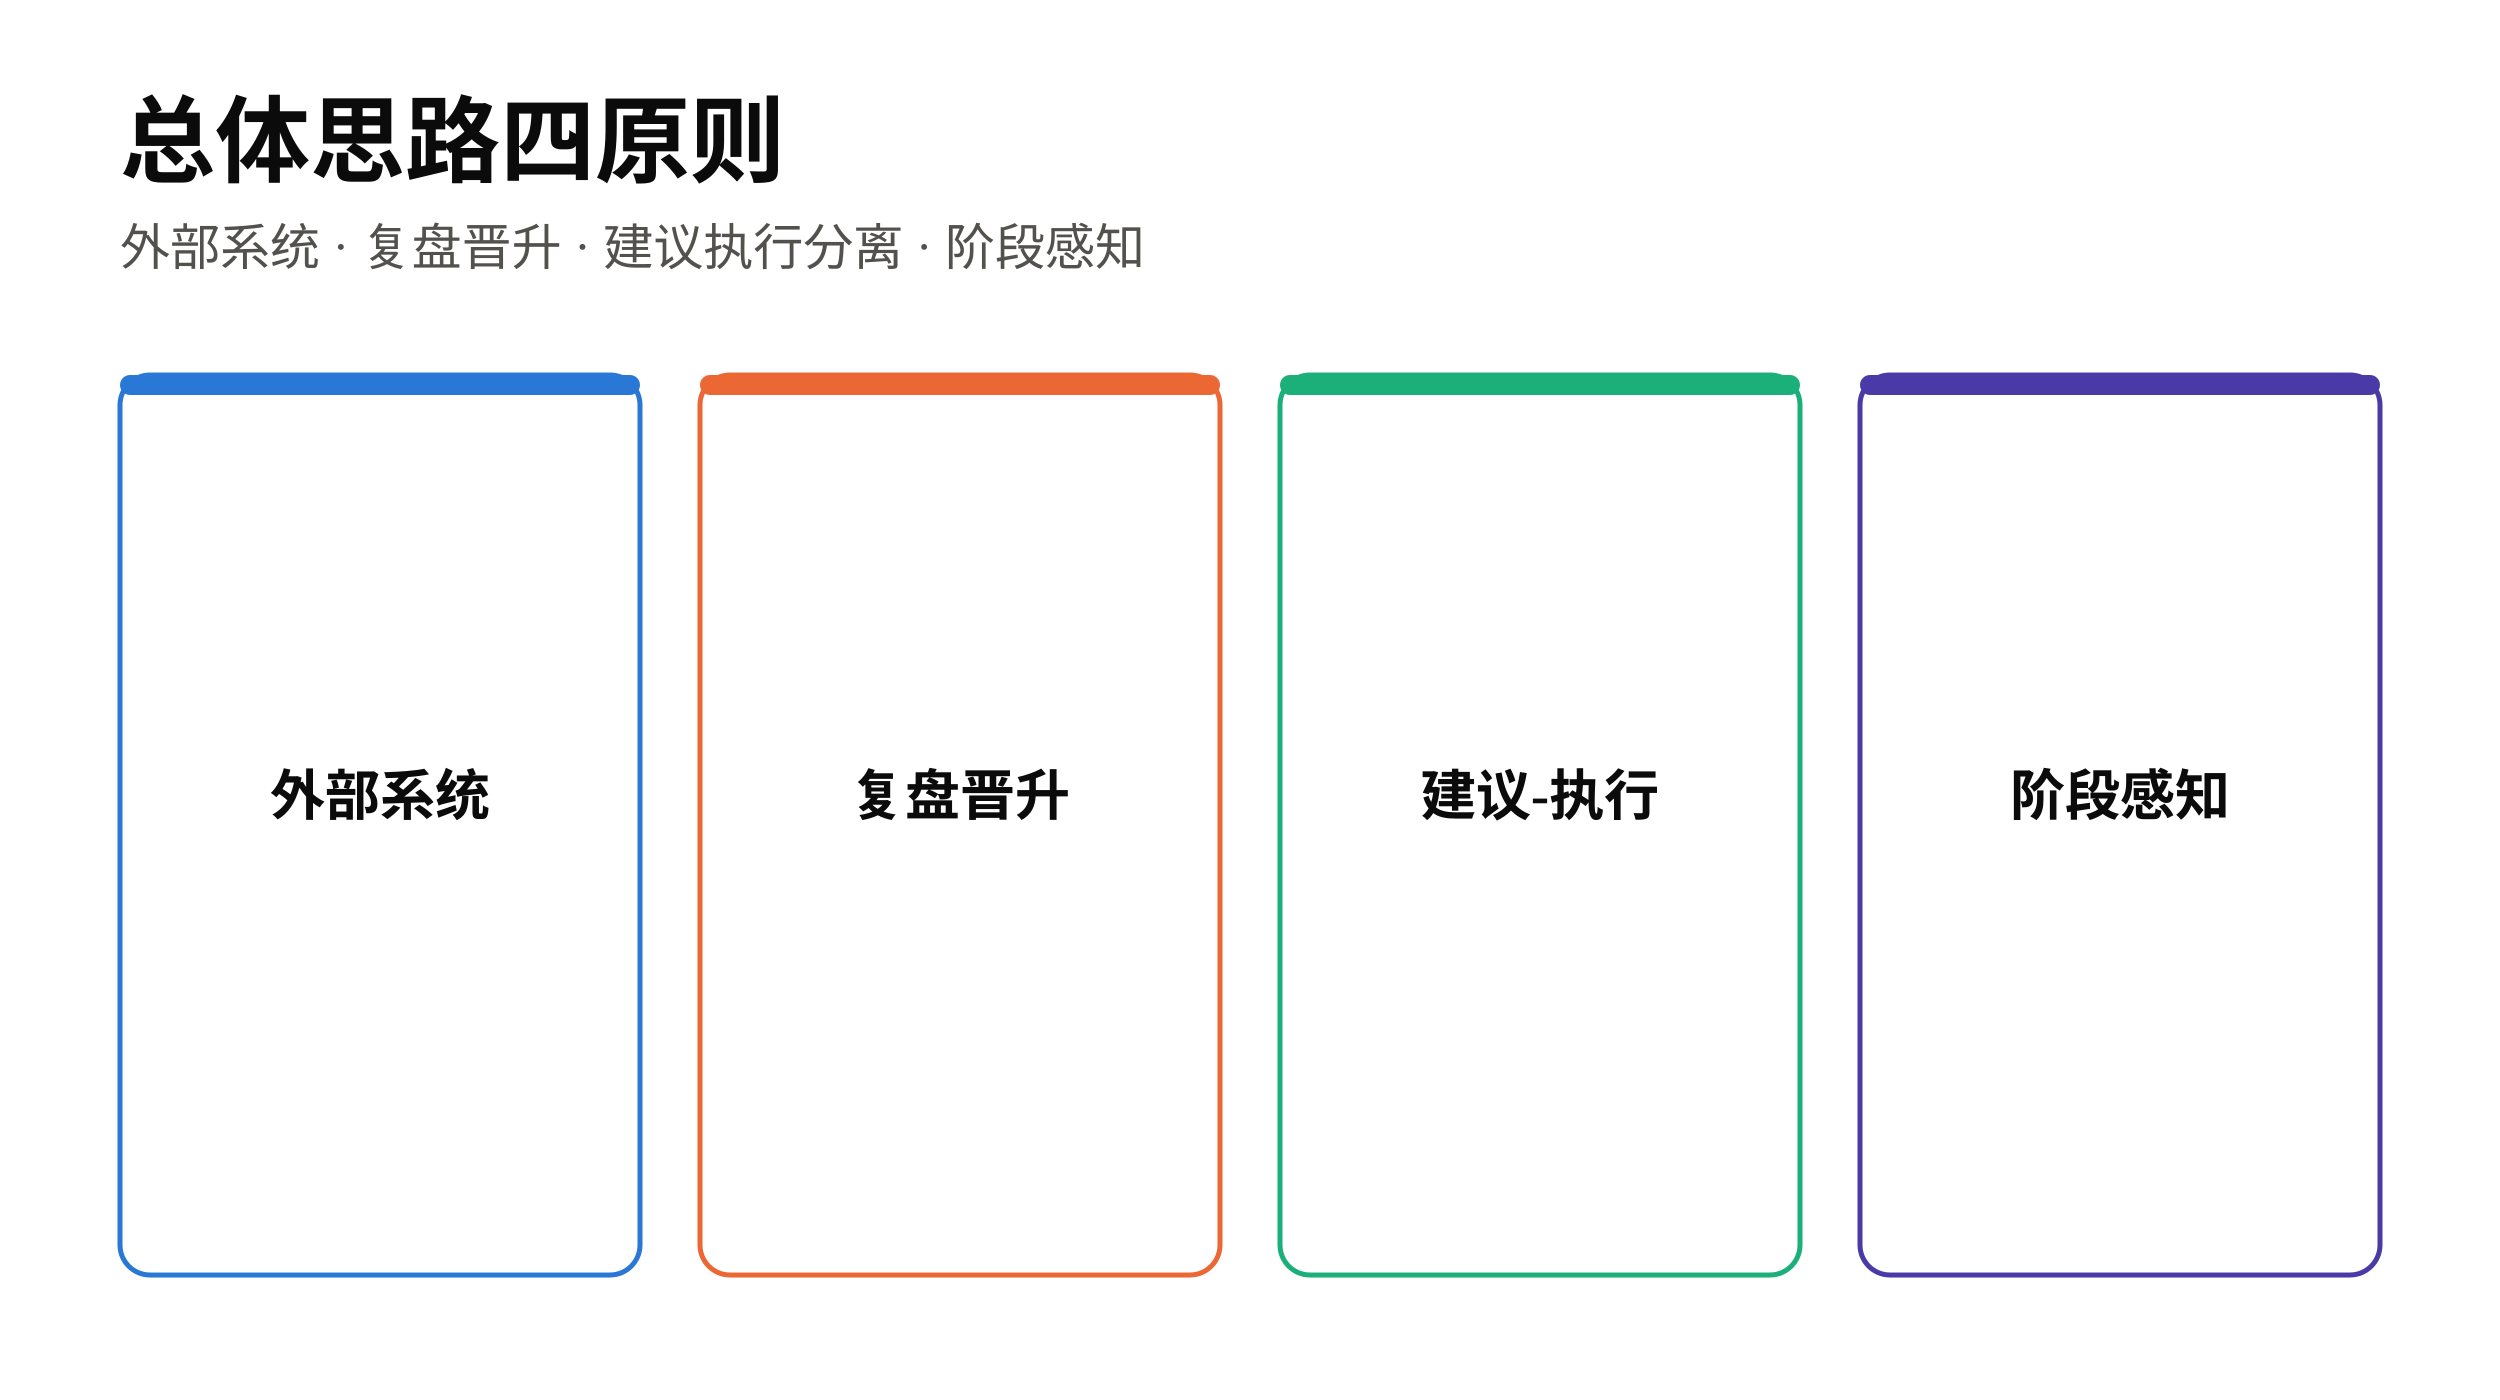
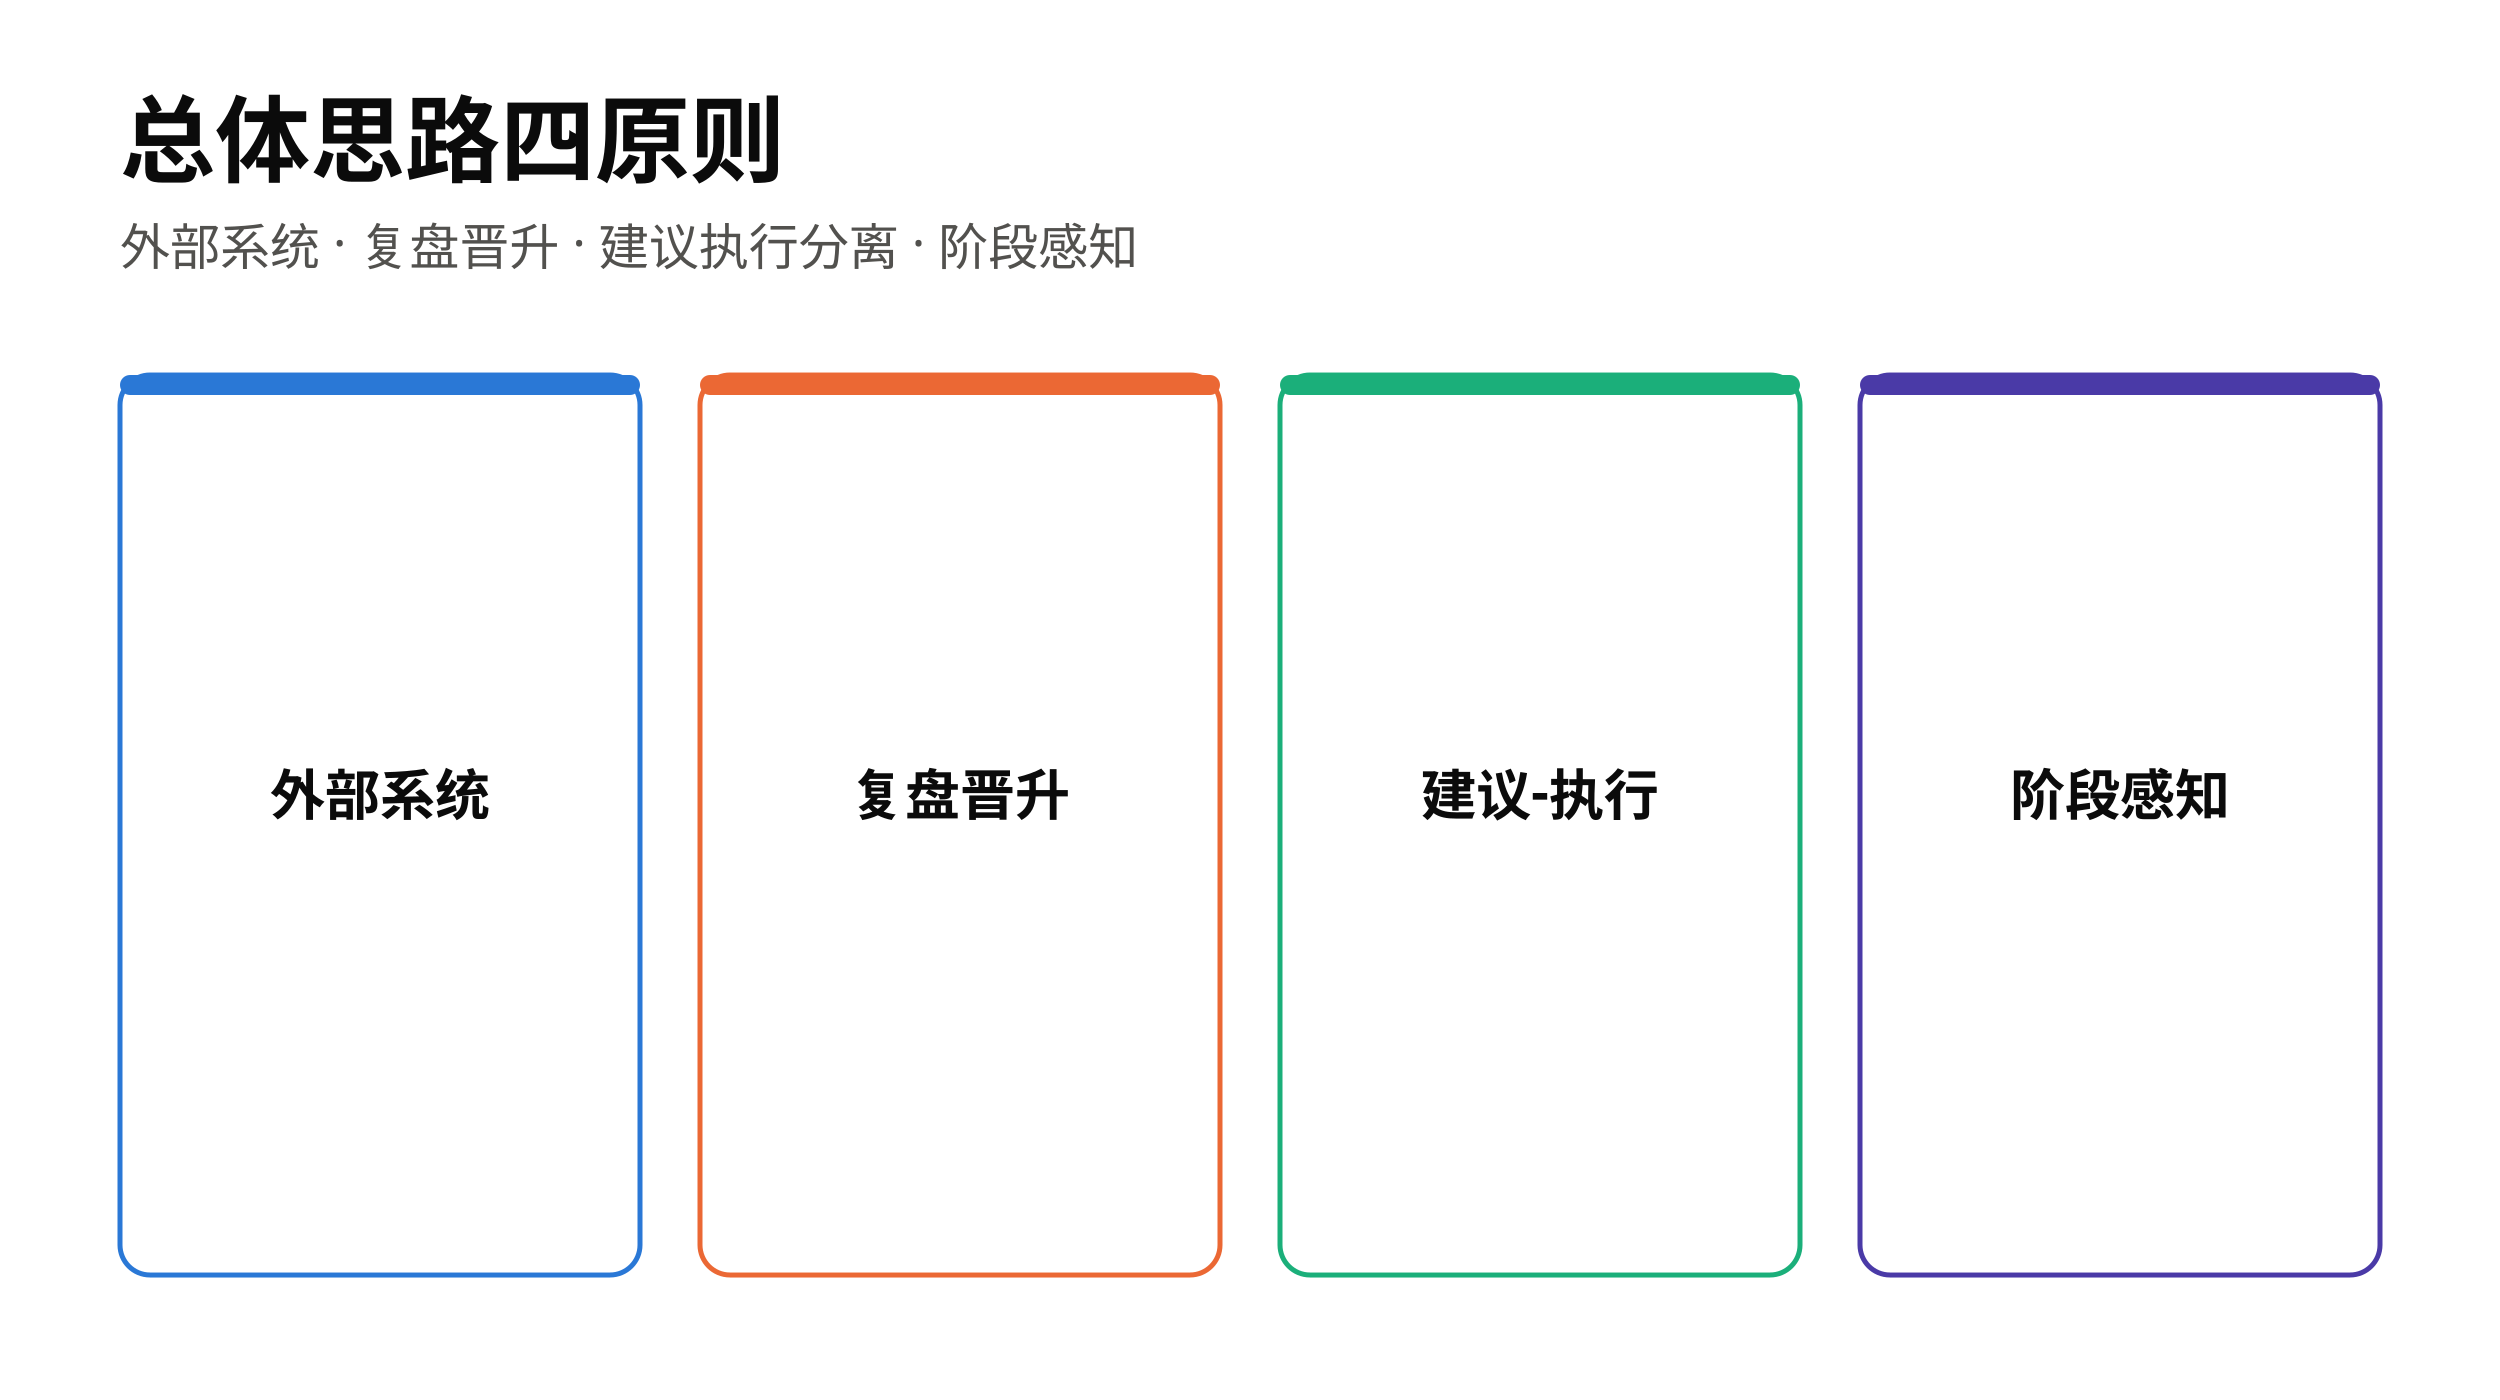
<svg xmlns="http://www.w3.org/2000/svg" width="1000" height="560" viewBox="0 0 1000 560">
  <defs>
    <marker id="arw" viewBox="0 0 10 10" refX="9" refY="5" markerWidth="5" markerHeight="5" orient="auto-start-reverse">
      <path d="M0,0 L10,5 L0,10 z" fill="#52514E" />
    </marker>
    <marker id="arwb" viewBox="0 0 10 10" refX="9" refY="5" markerWidth="5" markerHeight="5" orient="auto-start-reverse">
      <path d="M0,0 L10,5 L0,10 z" fill="#2A78D6" />
    </marker>
  </defs>
  <rect x="0" y="0" width="1000" height="560" fill="#FFFFFF" />
-   <text x="48" y="70" font-size="38px" font-weight="700" fill="#0B0B0B" text-anchor="start">总体思路四原则</text>
-   <text x="48" y="106" font-size="20px" font-weight="400" fill="#52514E" text-anchor="start">外部系统 · 复盘晋升 · 建议执行分离 · 阶段感知</text>
+   <text x="48" y="70" font-size="38px" font-weight="700" fill="#0B0B0B" text-anchor="start" font-family="Microsoft YaHei, SimHei, sans-serif">总体思路四原则</text>
+   <text x="48" y="106" font-size="20px" font-weight="400" fill="#52514E" text-anchor="start" font-family="Microsoft YaHei, SimHei, sans-serif">外部系统 · 复盘晋升 · 建议执行分离 · 阶段感知</text>
  <rect x="48.0" y="150.0" width="208.0" height="360.0" rx="12" fill="#FFFFFF" stroke="#2A78D6" stroke-width="2" />
  <rect x="48.0" y="150.0" width="208.0" height="8" rx="4" fill="#2A78D6" />
-   <text x="152.0" y="326.0" font-size="22px" font-weight="600" fill="#0B0B0B" text-anchor="middle">外部系统</text>
+   <text x="152.0" y="326.0" font-size="22px" font-weight="600" fill="#0B0B0B" text-anchor="middle" font-family="Microsoft YaHei, SimHei, sans-serif">外部系统</text>
  <rect x="280.0" y="150.0" width="208.0" height="360.0" rx="12" fill="#FFFFFF" stroke="#EB6834" stroke-width="2" />
  <rect x="280.0" y="150.0" width="208.0" height="8" rx="4" fill="#EB6834" />
-   <text x="384.0" y="326.0" font-size="22px" font-weight="600" fill="#0B0B0B" text-anchor="middle">复盘晋升</text>
+   <text x="384.0" y="326.0" font-size="22px" font-weight="600" fill="#0B0B0B" text-anchor="middle" font-family="Microsoft YaHei, SimHei, sans-serif">复盘晋升</text>
  <rect x="512.0" y="150.0" width="208.0" height="360.0" rx="12" fill="#FFFFFF" stroke="#1BAF7A" stroke-width="2" />
  <rect x="512.0" y="150.0" width="208.0" height="8" rx="4" fill="#1BAF7A" />
-   <text x="616.0" y="326.0" font-size="22px" font-weight="600" fill="#0B0B0B" text-anchor="middle">建议-执行</text>
+   <text x="616.0" y="326.0" font-size="22px" font-weight="600" fill="#0B0B0B" text-anchor="middle" font-family="Microsoft YaHei, SimHei, sans-serif">建议-执行</text>
  <rect x="744.0" y="150.0" width="208.0" height="360.0" rx="12" fill="#FFFFFF" stroke="#4A3AA7" stroke-width="2" />
  <rect x="744.0" y="150.0" width="208.0" height="8" rx="4" fill="#4A3AA7" />
-   <text x="848.0" y="326.0" font-size="22px" font-weight="600" fill="#0B0B0B" text-anchor="middle">阶段感知</text>
+   <text x="848.0" y="326.0" font-size="22px" font-weight="600" fill="#0B0B0B" text-anchor="middle" font-family="Microsoft YaHei, SimHei, sans-serif">阶段感知</text>
</svg>
